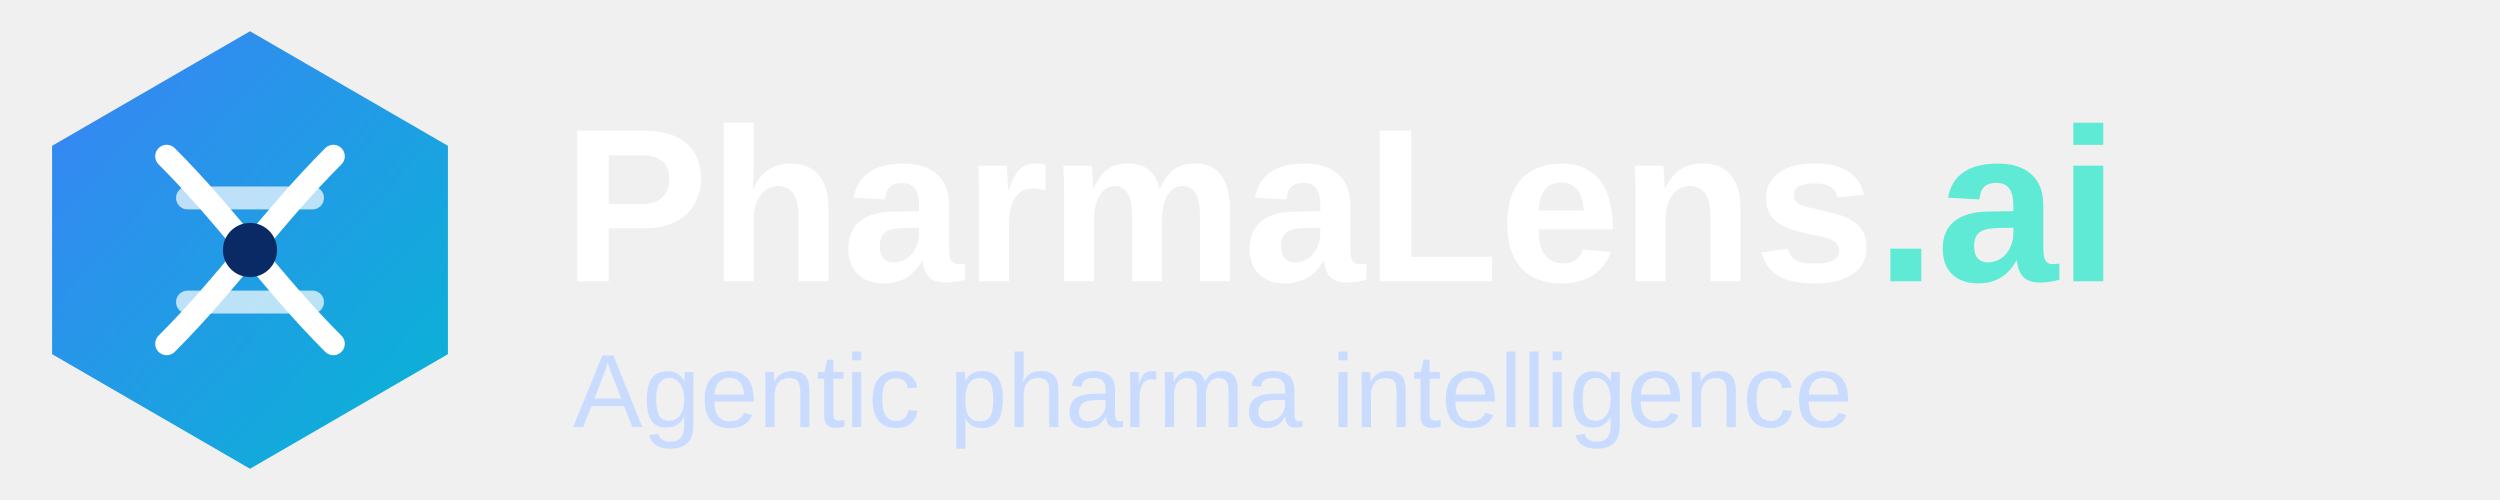
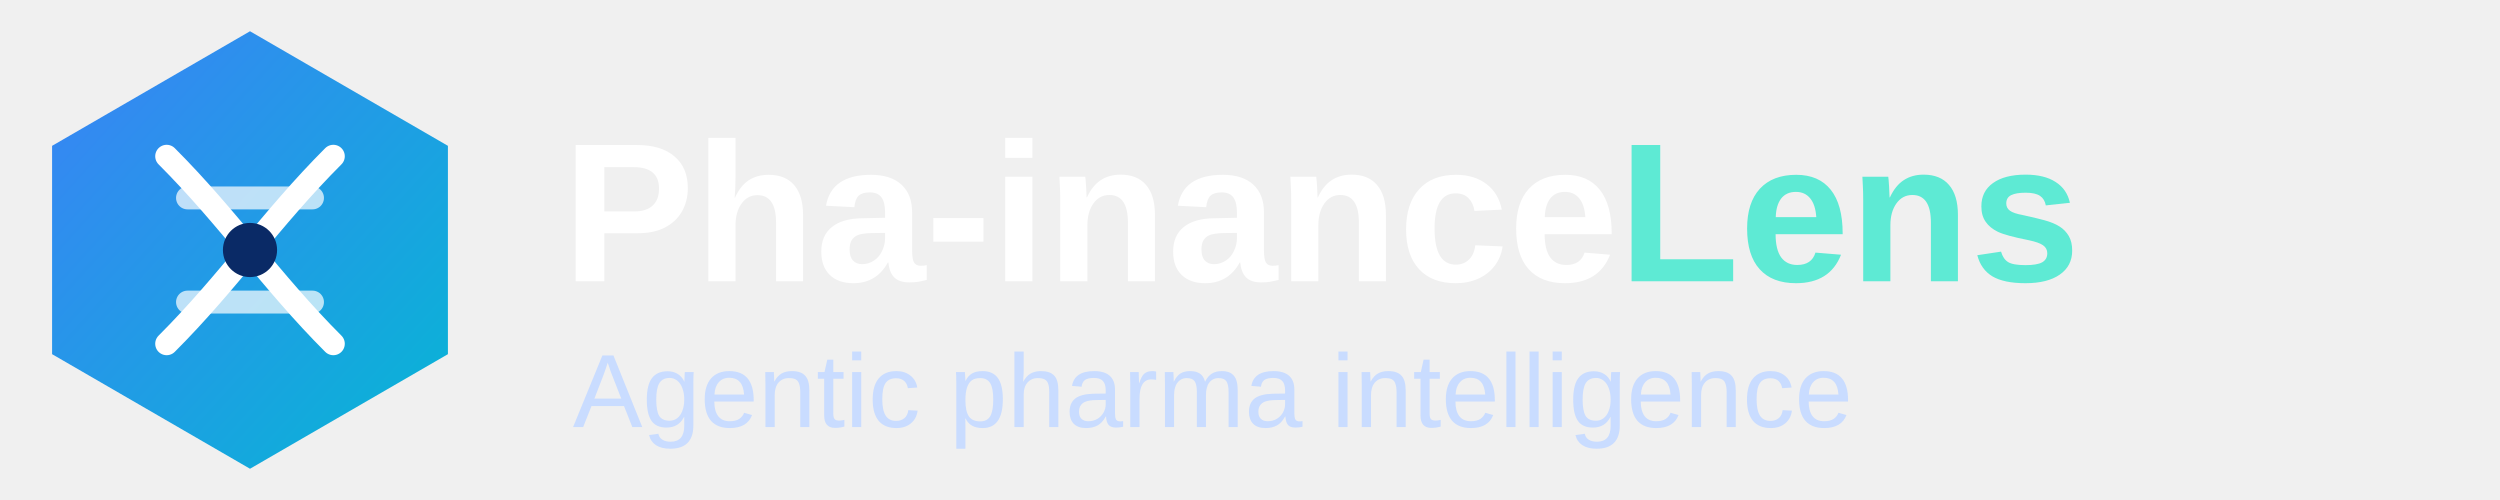
<svg xmlns="http://www.w3.org/2000/svg" width="240" height="48" viewBox="0 0 240 48">
  <defs>
    <linearGradient id="lg" x1="0" y1="0" x2="1" y2="1">
      <stop offset="0" stop-color="#3B82F6" />
      <stop offset="1" stop-color="#06B6D4" />
    </linearGradient>
  </defs>
  <path d="M24 3 L43 14 L43 34 L24 45 L5 34 L5 14 Z" fill="url(#lg)" />
  <g stroke="#fff" stroke-width="2.2" fill="none" stroke-linecap="round">
    <path d="M16 15 C 22 21, 26 27, 32 33" />
    <path d="M32 15 C 26 21, 22 27, 16 33" />
    <path d="M18 19 H30" opacity=".7" />
    <path d="M18 29 H30" opacity=".7" />
  </g>
  <circle cx="24" cy="24" r="2.6" fill="#0A2A66" />
-   <text x="54" y="27" font-family="Plus Jakarta Sans, Segoe UI, Arial" font-size="21" font-weight="800" fill="#FFFFFF">PharmaLens<tspan fill="#5EEAD4">.ai</tspan>
+   <text x="54" y="27" font-family="Plus Jakarta Sans, Segoe UI, Arial" font-size="19" font-weight="800" fill="#FFFFFF">Pha-inance<tspan fill="#5EEAD4"> Lens</tspan>
  </text>
  <text x="55" y="41" font-family="Plus Jakarta Sans, Segoe UI, Arial" font-size="10" fill="#C9DCFF">Agentic pharma intelligence</text>
</svg>
